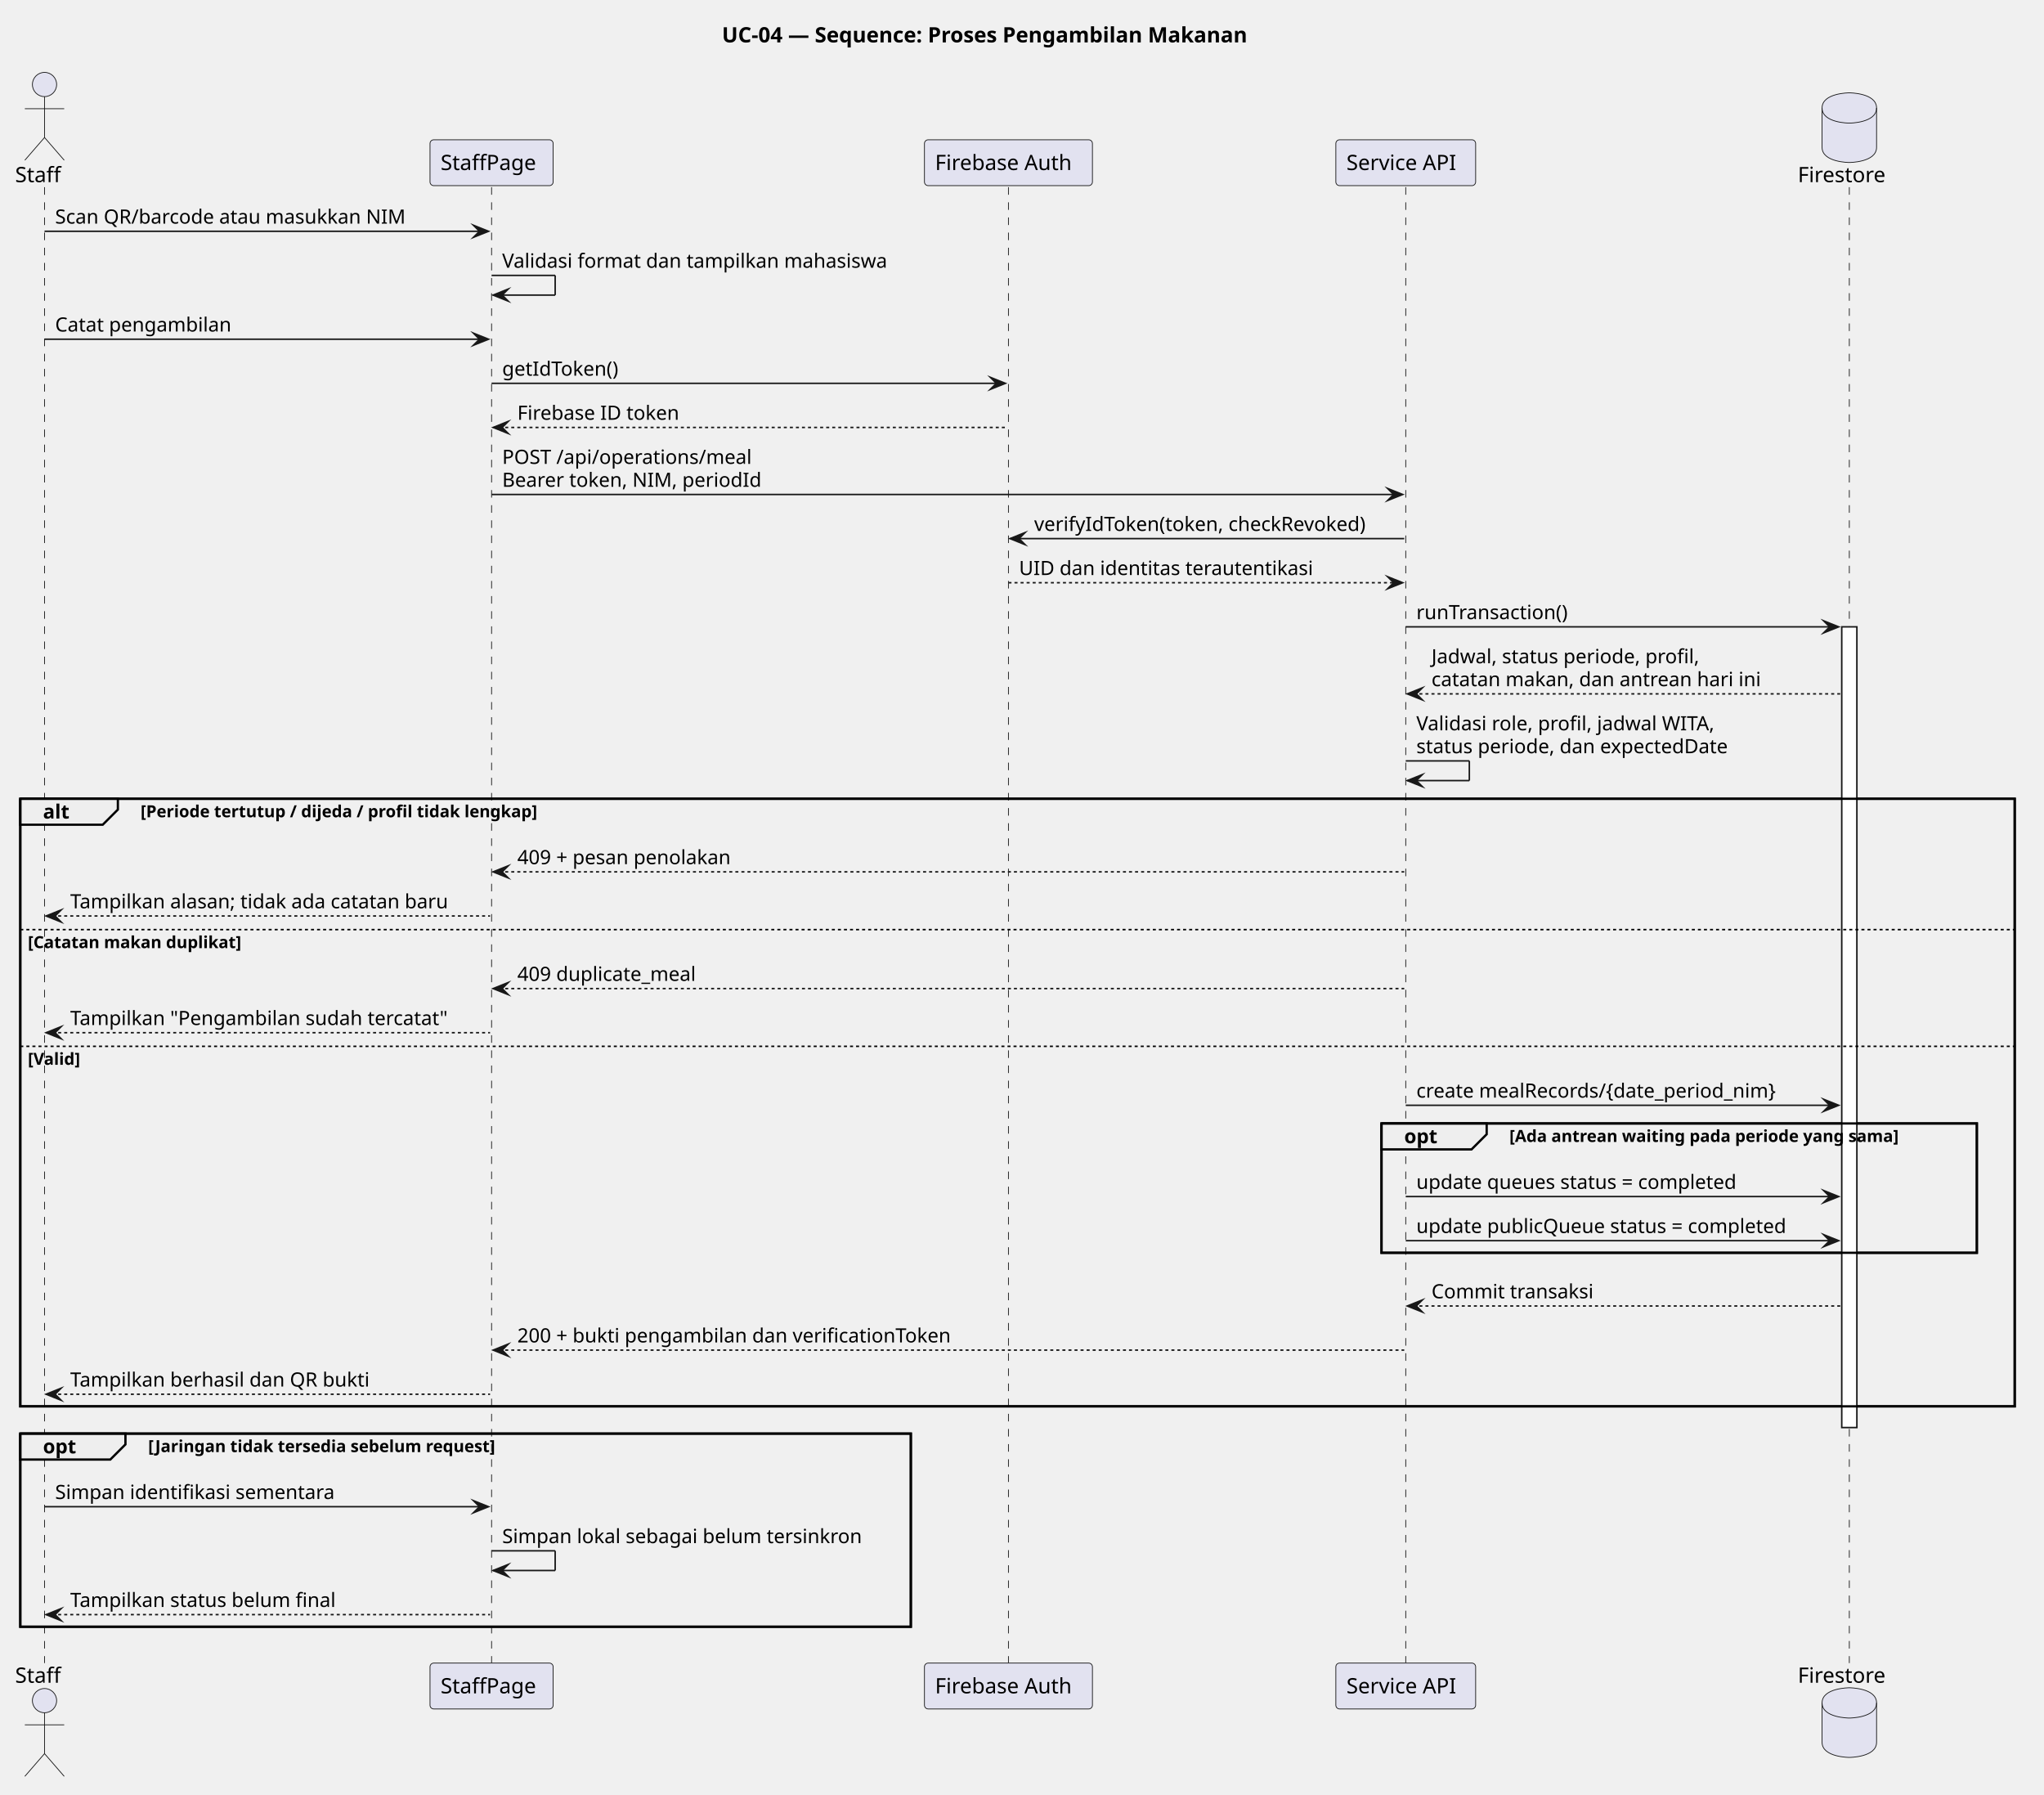
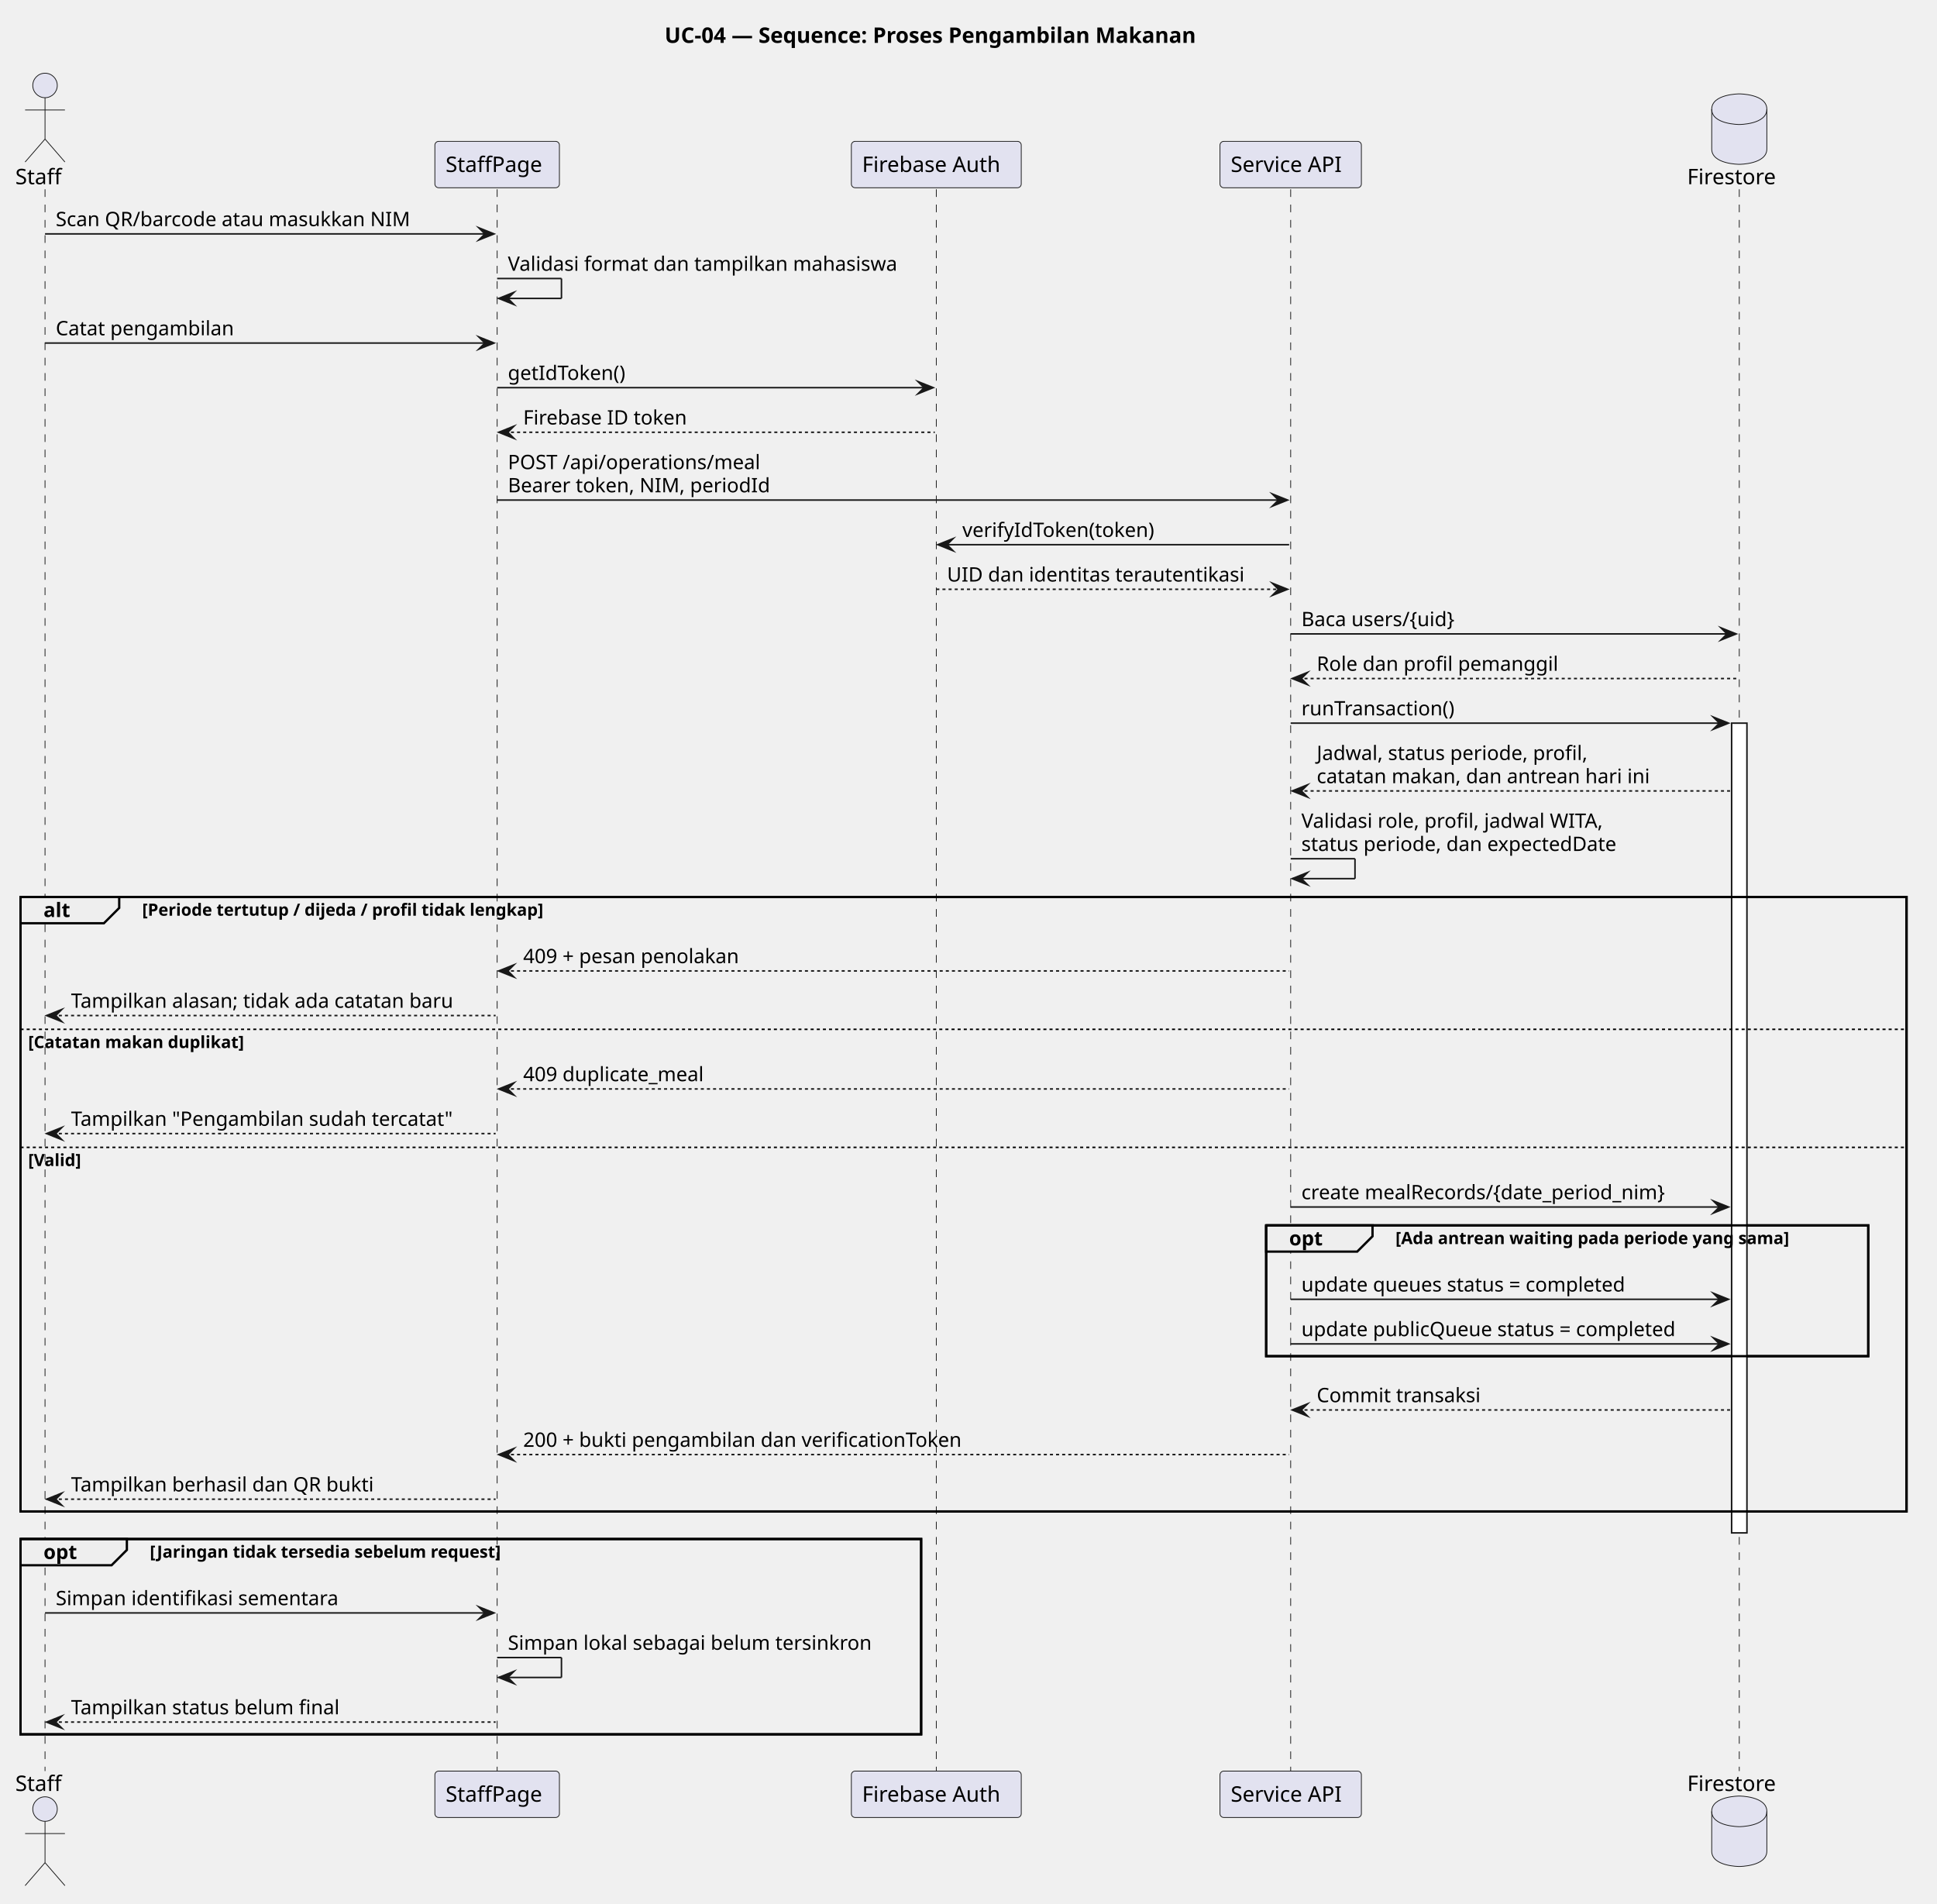
- <svg xmlns="http://www.w3.org/2000/svg" version="1.1" data-diagram-type="SEQUENCE" style="width:1350px;height:1185px;background:#FFFFFF;" width="1350px" height="1185px" viewBox="0 0 1350 1185" zoomAndPan="magnify" preserveAspectRatio="none" contentStyleType="text/css">
+ <svg xmlns="http://www.w3.org/2000/svg" version="1.1" data-diagram-type="SEQUENCE" style="width:1265px;height:1243px;background:#FFFFFF;" width="1265px" height="1243px" viewBox="0 0 1265 1243" zoomAndPan="magnify" preserveAspectRatio="none" contentStyleType="text/css">
  <defs />
  <g font-family="sans-serif" lengthAdjust="spacing">
    <g class="title" data-source-line="1">
-       <text x="476.827" y="27.995" fill="#000" font-size="14" textLength="395.001" font-weight="700">UC-04 — Sequence: Proses Pengambilan Makanan</text>
-     </g>
-     <rect x="13.406" y="527.453" width="1317.249" height="401.203" fill="none" style="stroke:#000;stroke-width:1.5;" />
-     <rect x="912.452" y="741.859" width="393.203" height="85.398" fill="none" style="stroke:#000;stroke-width:1.5;" />
-     <rect x="13.406" y="946.656" width="588.167" height="127.531" fill="none" style="stroke:#000;stroke-width:1.5;" />
+       <text x="434.053" y="27.995" fill="#000" font-size="14" textLength="395.001" font-weight="700">UC-04 — Sequence: Proses Pengambilan Makanan</text>
+     </g>
+     <rect x="13.406" y="585.719" width="1231.702" height="401.203" fill="none" style="stroke:#000;stroke-width:1.5;" />
+     <rect x="826.905" y="800.125" width="393.203" height="85.398" fill="none" style="stroke:#000;stroke-width:1.5;" />
+     <rect x="13.406" y="1004.922" width="588.167" height="127.531" fill="none" style="stroke:#000;stroke-width:1.5;" />
+     <g class="participant-lifeline" data-qualified-name="Staff" data-entity-uid="part1" id="part1-lifeline" data-source-line="3">
+       <g>
+         <rect x="25.906" y="123.594" width="8" height="1032.859" fill="#000" fill-opacity="0" />
+         <line x1="29.406" y1="123.594" x2="29.406" y2="1156.453" style="stroke:#181818;stroke-width:0.5;stroke-dasharray:5,5;" />
+       </g>
+     </g>
+     <g class="participant-lifeline" data-qualified-name="UI" data-entity-uid="part2" id="part2-lifeline" data-source-line="4">
+       <g>
+         <rect x="321.173" y="123.594" width="8" height="1032.859" fill="#000" fill-opacity="0" />
+         <line x1="324.673" y1="123.594" x2="324.673" y2="1156.453" style="stroke:#181818;stroke-width:0.5;stroke-dasharray:5,5;" />
+       </g>
+     </g>
+     <g class="participant-lifeline" data-qualified-name="Auth" data-entity-uid="part3" id="part3-lifeline" data-source-line="5">
+       <g>
+         <rect x="607.977" y="123.594" width="8" height="1032.859" fill="#000" fill-opacity="0" />
+         <line x1="611.477" y1="123.594" x2="611.477" y2="1156.453" style="stroke:#181818;stroke-width:0.5;stroke-dasharray:5,5;" />
+       </g>
+     </g>
+     <g class="participant-lifeline" data-qualified-name="API" data-entity-uid="part4" id="part4-lifeline" data-source-line="6">
+       <g>
+         <rect x="839.405" y="123.594" width="8" height="1032.859" fill="#000" fill-opacity="0" />
+         <line x1="842.905" y1="123.594" x2="842.905" y2="1156.453" style="stroke:#181818;stroke-width:0.5;stroke-dasharray:5,5;" />
+       </g>
+     </g>
+     <g class="participant-lifeline" data-qualified-name="DB" data-entity-uid="part5" id="part5-lifeline" data-source-line="7">
+       <g>
+         <rect x="1132.373" y="123.594" width="8" height="1032.859" fill="#000" fill-opacity="0" />
+         <line x1="1135.873" y1="123.594" x2="1135.873" y2="1156.453" style="stroke:#181818;stroke-width:0.5;stroke-dasharray:5,5;" />
+       </g>
+     </g>
    <g>
-       <rect x="25.906" y="123.594" width="8" height="974.594" fill="#000" fill-opacity="0" />
-       <line x1="29.406" y1="123.594" x2="29.406" y2="1098.188" style="stroke:#181818;stroke-width:0.5;stroke-dasharray:5,5;" />
-     </g>
-     <g>
-       <rect x="321.173" y="123.594" width="8" height="974.594" fill="#000" fill-opacity="0" />
-       <line x1="324.673" y1="123.594" x2="324.673" y2="1098.188" style="stroke:#181818;stroke-width:0.5;stroke-dasharray:5,5;" />
-     </g>
-     <g>
-       <rect x="662.547" y="123.594" width="8" height="974.594" fill="#000" fill-opacity="0" />
-       <line x1="666.047" y1="123.594" x2="666.047" y2="1098.188" style="stroke:#181818;stroke-width:0.5;stroke-dasharray:5,5;" />
-     </g>
-     <g>
-       <rect x="924.952" y="123.594" width="8" height="974.594" fill="#000" fill-opacity="0" />
-       <line x1="928.452" y1="123.594" x2="928.452" y2="1098.188" style="stroke:#181818;stroke-width:0.5;stroke-dasharray:5,5;" />
-     </g>
-     <g>
-       <rect x="1217.919" y="123.594" width="8" height="974.594" fill="#000" fill-opacity="0" />
-       <line x1="1221.419" y1="123.594" x2="1221.419" y2="1098.188" style="stroke:#181818;stroke-width:0.5;stroke-dasharray:5,5;" />
-     </g>
-     <g>
-       <rect x="1216.419" y="413.922" width="10" height="528.734" fill="#FFF" style="stroke:#181818;stroke-width:1;" />
-     </g>
-     <text x="10" y="120.292" fill="#000" font-size="14" textLength="32.813">Staff</text>
-     <ellipse cx="29.406" cy="55.797" rx="8" ry="8" fill="#E2E2F0" style="stroke:#181818;stroke-width:0.5;" />
-     <path d="M29.406,63.797 L29.406,90.797 M16.406,71.797 L42.406,71.797 M29.406,90.797 L16.406,105.797 M29.406,90.797 L42.406,105.797" style="stroke:#181818;stroke-width:0.5;" fill="none" />
-     <rect x="284.006" y="92.297" width="81.334" height="30.297" fill="#E2E2F0" style="stroke:#181818;stroke-width:0.5;" rx="2.5" ry="2.5" />
-     <text x="291.006" y="112.292" fill="#000" font-size="14" textLength="67.334">StaffPage</text>
-     <rect x="610.573" y="92.297" width="110.947" height="30.297" fill="#E2E2F0" style="stroke:#181818;stroke-width:0.5;" rx="2.5" ry="2.5" />
-     <text x="617.573" y="112.292" fill="#000" font-size="14" textLength="96.947">Firebase Auth</text>
-     <rect x="882.282" y="92.297" width="92.34" height="30.297" fill="#E2E2F0" style="stroke:#181818;stroke-width:0.5;" rx="2.5" ry="2.5" />
-     <text x="889.282" y="112.292" fill="#000" font-size="14" textLength="78.34">Service API</text>
-     <text x="1187.405" y="120.292" fill="#000" font-size="14" textLength="62.029">Firestore</text>
-     <path d="M1203.419,71.297 C1203.419,61.297 1221.419,61.297 1221.419,61.297 C1221.419,61.297 1239.419,61.297 1239.419,71.297 L1239.419,97.297 C1239.419,107.297 1221.419,107.297 1221.419,107.297 C1221.419,107.297 1203.419,107.297 1203.419,97.297 L1203.419,71.297" style="stroke:#181818;stroke-width:0.5;" fill="#E2E2F0" />
-     <path d="M1203.419,71.297 C1203.419,81.297 1221.419,81.297 1221.419,81.297 C1221.419,81.297 1239.419,81.297 1239.419,71.297" style="stroke:#181818;stroke-width:0.5;" fill="none" />
-     <text x="10" y="1111.183" fill="#000" font-size="14" textLength="32.813">Staff</text>
-     <ellipse cx="29.406" cy="1122.984" rx="8" ry="8" fill="#E2E2F0" style="stroke:#181818;stroke-width:0.5;" />
-     <path d="M29.406,1130.984 L29.406,1157.984 M16.406,1138.984 L42.406,1138.984 M29.406,1157.984 L16.406,1172.984 M29.406,1157.984 L42.406,1172.984" style="stroke:#181818;stroke-width:0.5;" fill="none" />
-     <rect x="284.006" y="1098.188" width="81.334" height="30.297" fill="#E2E2F0" style="stroke:#181818;stroke-width:0.5;" rx="2.5" ry="2.5" />
-     <text x="291.006" y="1118.183" fill="#000" font-size="14" textLength="67.334">StaffPage</text>
-     <rect x="610.573" y="1098.188" width="110.947" height="30.297" fill="#E2E2F0" style="stroke:#181818;stroke-width:0.5;" rx="2.5" ry="2.5" />
-     <text x="617.573" y="1118.183" fill="#000" font-size="14" textLength="96.947">Firebase Auth</text>
-     <rect x="882.282" y="1098.188" width="92.34" height="30.297" fill="#E2E2F0" style="stroke:#181818;stroke-width:0.5;" rx="2.5" ry="2.5" />
-     <text x="889.282" y="1118.183" fill="#000" font-size="14" textLength="78.34">Service API</text>
-     <text x="1187.405" y="1111.183" fill="#000" font-size="14" textLength="62.029">Firestore</text>
-     <path d="M1203.419,1124.484 C1203.419,1114.484 1221.419,1114.484 1221.419,1114.484 C1221.419,1114.484 1239.419,1114.484 1239.419,1124.484 L1239.419,1150.484 C1239.419,1160.484 1221.419,1160.484 1221.419,1160.484 C1221.419,1160.484 1203.419,1160.484 1203.419,1150.484 L1203.419,1124.484" style="stroke:#181818;stroke-width:0.5;" fill="#E2E2F0" />
-     <path d="M1203.419,1124.484 C1203.419,1134.484 1221.419,1134.484 1221.419,1134.484 C1221.419,1134.484 1239.419,1134.484 1239.419,1124.484" style="stroke:#181818;stroke-width:0.5;" fill="none" />
-     <polygon points="312.673,148.727,322.673,152.727,312.673,156.727,316.673,152.727" fill="#181818" style="stroke:#181818;stroke-width:1;stroke-linejoin:miter;stroke-miterlimit:10;" />
-     <line x1="29.406" y1="152.727" x2="318.673" y2="152.727" style="stroke:#181818;stroke-width:1;" />
-     <text x="36.406" y="147.661" fill="#000" font-size="13" textLength="245.642">Scan QR/barcode atau masukkan NIM</text>
-     <line x1="324.673" y1="181.859" x2="366.673" y2="181.859" style="stroke:#181818;stroke-width:1;" />
-     <line x1="366.673" y1="181.859" x2="366.673" y2="194.859" style="stroke:#181818;stroke-width:1;" />
-     <line x1="325.673" y1="194.859" x2="366.673" y2="194.859" style="stroke:#181818;stroke-width:1;" />
-     <polygon points="335.673,190.859,325.673,194.859,335.673,198.859,331.673,194.859" fill="#181818" style="stroke:#181818;stroke-width:1;stroke-linejoin:miter;stroke-miterlimit:10;" />
-     <text x="331.673" y="176.793" fill="#000" font-size="13" textLength="272.803">Validasi format dan tampilkan mahasiswa</text>
-     <polygon points="312.673,219.992,322.673,223.992,312.673,227.992,316.673,223.992" fill="#181818" style="stroke:#181818;stroke-width:1;stroke-linejoin:miter;stroke-miterlimit:10;" />
-     <line x1="29.406" y1="223.992" x2="318.673" y2="223.992" style="stroke:#181818;stroke-width:1;" />
-     <text x="36.406" y="218.926" fill="#000" font-size="13" textLength="124.389">Catat pengambilan</text>
-     <polygon points="654.047,249.125,664.047,253.125,654.047,257.125,658.047,253.125" fill="#181818" style="stroke:#181818;stroke-width:1;stroke-linejoin:miter;stroke-miterlimit:10;" />
-     <line x1="324.673" y1="253.125" x2="660.047" y2="253.125" style="stroke:#181818;stroke-width:1;" />
-     <text x="331.673" y="248.059" fill="#000" font-size="13" textLength="83.237">getIdToken()</text>
-     <polygon points="335.673,278.258,325.673,282.258,335.673,286.258,331.673,282.258" fill="#181818" style="stroke:#181818;stroke-width:1;stroke-linejoin:miter;stroke-miterlimit:10;" />
-     <line x1="329.673" y1="282.258" x2="665.047" y2="282.258" style="stroke:#181818;stroke-width:1;stroke-dasharray:2,2;" />
-     <text x="341.673" y="277.192" fill="#000" font-size="13" textLength="114.347">Firebase ID token</text>
-     <polygon points="916.452,322.523,926.452,326.523,916.452,330.523,920.452,326.523" fill="#181818" style="stroke:#181818;stroke-width:1;stroke-linejoin:miter;stroke-miterlimit:10;" />
-     <line x1="324.673" y1="326.523" x2="922.452" y2="326.523" style="stroke:#181818;stroke-width:1;" />
-     <text x="331.673" y="306.325" fill="#000" font-size="13" textLength="172.796">POST /api/operations/meal</text>
-     <text x="331.673" y="321.458" fill="#000" font-size="13" textLength="179.321">Bearer token, NIM, periodId</text>
-     <polygon points="677.047,351.656,667.047,355.656,677.047,359.656,673.047,355.656" fill="#181818" style="stroke:#181818;stroke-width:1;stroke-linejoin:miter;stroke-miterlimit:10;" />
-     <line x1="671.047" y1="355.656" x2="927.452" y2="355.656" style="stroke:#181818;stroke-width:1;" />
-     <text x="683.047" y="350.59" fill="#000" font-size="13" textLength="238.405">verifyIdToken(token, checkRevoked)</text>
-     <polygon points="916.452,380.789,926.452,384.789,916.452,388.789,920.452,384.789" fill="#181818" style="stroke:#181818;stroke-width:1;stroke-linejoin:miter;stroke-miterlimit:10;" />
-     <line x1="666.047" y1="384.789" x2="922.452" y2="384.789" style="stroke:#181818;stroke-width:1;stroke-dasharray:2,2;" />
-     <text x="673.047" y="379.723" fill="#000" font-size="13" textLength="207.429">UID dan identitas terautentikasi</text>
-     <polygon points="1204.419,409.922,1214.419,413.922,1204.419,417.922,1208.419,413.922" fill="#181818" style="stroke:#181818;stroke-width:1;stroke-linejoin:miter;stroke-miterlimit:10;" />
-     <line x1="928.452" y1="413.922" x2="1210.419" y2="413.922" style="stroke:#181818;stroke-width:1;" />
-     <text x="935.452" y="408.856" fill="#000" font-size="13" textLength="108.247">runTransaction()</text>
-     <polygon points="939.452,454.188,929.452,458.188,939.452,462.188,935.452,458.188" fill="#181818" style="stroke:#181818;stroke-width:1;stroke-linejoin:miter;stroke-miterlimit:10;" />
-     <line x1="933.452" y1="458.188" x2="1215.419" y2="458.188" style="stroke:#181818;stroke-width:1;stroke-dasharray:2,2;" />
-     <text x="945.452" y="437.989" fill="#000" font-size="13" textLength="189.763">Jadwal, status periode, profil,</text>
-     <text x="945.452" y="453.122" fill="#000" font-size="13" textLength="234.571">catatan makan, dan antrean hari ini</text>
-     <line x1="928.452" y1="502.453" x2="970.452" y2="502.453" style="stroke:#181818;stroke-width:1;" />
-     <line x1="970.452" y1="502.453" x2="970.452" y2="515.453" style="stroke:#181818;stroke-width:1;" />
-     <line x1="929.452" y1="515.453" x2="970.452" y2="515.453" style="stroke:#181818;stroke-width:1;" />
-     <polygon points="939.452,511.453,929.452,515.453,939.452,519.453,935.452,515.453" fill="#181818" style="stroke:#181818;stroke-width:1;stroke-linejoin:miter;stroke-miterlimit:10;" />
-     <text x="935.452" y="482.254" fill="#000" font-size="13" textLength="213.434">Validasi role, profil, jadwal WITA,</text>
-     <text x="935.452" y="497.387" fill="#000" font-size="13" textLength="221.851">status periode, dan expectedDate</text>
-     <path d="M13.406,527.453 L77.849,527.453 L77.849,534.586 L67.849,544.586 L13.406,544.586 L13.406,527.453" style="stroke:#000;stroke-width:1.5;" fill="#EEE" />
-     <rect x="13.406" y="527.453" width="1317.249" height="401.203" fill="none" style="stroke:#000;stroke-width:1.5;" />
-     <text x="28.406" y="540.52" fill="#000" font-size="13" textLength="19.443" font-weight="700">alt</text>
-     <text x="92.849" y="539.664" fill="#000" font-size="11" textLength="297.247" font-weight="700">[Periode tertutup / dijeda / profil tidak lengkap]</text>
-     <polygon points="335.673,571.719,325.673,575.719,335.673,579.719,331.673,575.719" fill="#181818" style="stroke:#181818;stroke-width:1;stroke-linejoin:miter;stroke-miterlimit:10;" />
-     <line x1="329.673" y1="575.719" x2="927.452" y2="575.719" style="stroke:#181818;stroke-width:1;stroke-dasharray:2,2;" />
-     <text x="341.673" y="570.653" fill="#000" font-size="13" textLength="155.086">409 + pesan penolakan</text>
-     <polygon points="40.406,600.852,30.406,604.852,40.406,608.852,36.406,604.852" fill="#181818" style="stroke:#181818;stroke-width:1;stroke-linejoin:miter;stroke-miterlimit:10;" />
-     <line x1="34.406" y1="604.852" x2="323.673" y2="604.852" style="stroke:#181818;stroke-width:1;stroke-dasharray:2,2;" />
-     <text x="46.406" y="599.786" fill="#000" font-size="13" textLength="271.267">Tampilkan alasan; tidak ada catatan baru</text>
-     <line x1="13.406" y1="613.852" x2="1330.655" y2="613.852" style="stroke:#000;stroke-width:1;stroke-dasharray:2,2;" />
-     <text x="18.406" y="626.062" fill="#000" font-size="11" textLength="158.974" font-weight="700">[Catatan makan duplikat]</text>
-     <polygon points="335.673,648.789,325.673,652.789,335.673,656.789,331.673,652.789" fill="#181818" style="stroke:#181818;stroke-width:1;stroke-linejoin:miter;stroke-miterlimit:10;" />
-     <line x1="329.673" y1="652.789" x2="927.452" y2="652.789" style="stroke:#181818;stroke-width:1;stroke-dasharray:2,2;" />
-     <text x="341.673" y="647.723" fill="#000" font-size="13" textLength="127.861">409 duplicate_meal</text>
-     <polygon points="40.406,677.922,30.406,681.922,40.406,685.922,36.406,681.922" fill="#181818" style="stroke:#181818;stroke-width:1;stroke-linejoin:miter;stroke-miterlimit:10;" />
-     <line x1="34.406" y1="681.922" x2="323.673" y2="681.922" style="stroke:#181818;stroke-width:1;stroke-dasharray:2,2;" />
-     <text x="46.406" y="676.856" fill="#000" font-size="13" textLength="267.96">Tampilkan "Pengambilan sudah tercatat"</text>
-     <line x1="13.406" y1="690.922" x2="1330.655" y2="690.922" style="stroke:#000;stroke-width:1;stroke-dasharray:2,2;" />
-     <text x="18.406" y="703.132" fill="#000" font-size="11" textLength="41.406" font-weight="700">[Valid]</text>
-     <polygon points="1204.419,725.859,1214.419,729.859,1204.419,733.859,1208.419,729.859" fill="#181818" style="stroke:#181818;stroke-width:1;stroke-linejoin:miter;stroke-miterlimit:10;" />
-     <line x1="928.452" y1="729.859" x2="1210.419" y2="729.859" style="stroke:#181818;stroke-width:1;" />
-     <text x="935.452" y="724.793" fill="#000" font-size="13" textLength="259.587">create mealRecords/{date_period_nim}</text>
-     <path d="M912.452,741.859 L981.903,741.859 L981.903,748.992 L971.903,758.992 L912.452,758.992 L912.452,741.859" style="stroke:#000;stroke-width:1.5;" fill="#EEE" />
-     <rect x="912.452" y="741.859" width="393.203" height="85.398" fill="none" style="stroke:#000;stroke-width:1.5;" />
-     <text x="927.452" y="754.926" fill="#000" font-size="13" textLength="24.451" font-weight="700">opt</text>
-     <text x="996.903" y="754.07" fill="#000" font-size="11" textLength="292.751" font-weight="700">[Ada antrean waiting pada periode yang sama]</text>
-     <polygon points="1204.419,786.125,1214.419,790.125,1204.419,794.125,1208.419,790.125" fill="#181818" style="stroke:#181818;stroke-width:1;stroke-linejoin:miter;stroke-miterlimit:10;" />
-     <line x1="928.452" y1="790.125" x2="1210.419" y2="790.125" style="stroke:#181818;stroke-width:1;" />
-     <text x="935.452" y="785.059" fill="#000" font-size="13" textLength="229.646">update queues status = completed</text>
-     <polygon points="1204.419,815.258,1214.419,819.258,1204.419,823.258,1208.419,819.258" fill="#181818" style="stroke:#181818;stroke-width:1;stroke-linejoin:miter;stroke-miterlimit:10;" />
-     <line x1="928.452" y1="819.258" x2="1210.419" y2="819.258" style="stroke:#181818;stroke-width:1;" />
-     <text x="935.452" y="814.192" fill="#000" font-size="13" textLength="263.967">update publicQueue status = completed</text>
-     <polygon points="939.452,858.391,929.452,862.391,939.452,866.391,935.452,862.391" fill="#181818" style="stroke:#181818;stroke-width:1;stroke-linejoin:miter;stroke-miterlimit:10;" />
-     <line x1="933.452" y1="862.391" x2="1215.419" y2="862.391" style="stroke:#181818;stroke-width:1;stroke-dasharray:2,2;" />
-     <text x="945.452" y="857.325" fill="#000" font-size="13" textLength="114.499">Commit transaksi</text>
-     <polygon points="335.673,887.523,325.673,891.523,335.673,895.523,331.673,891.523" fill="#181818" style="stroke:#181818;stroke-width:1;stroke-linejoin:miter;stroke-miterlimit:10;" />
-     <line x1="329.673" y1="891.523" x2="927.452" y2="891.523" style="stroke:#181818;stroke-width:1;stroke-dasharray:2,2;" />
-     <text x="341.673" y="886.458" fill="#000" font-size="13" textLength="311.118">200 + bukti pengambilan dan verificationToken</text>
-     <polygon points="40.406,916.656,30.406,920.656,40.406,924.656,36.406,920.656" fill="#181818" style="stroke:#181818;stroke-width:1;stroke-linejoin:miter;stroke-miterlimit:10;" />
-     <line x1="34.406" y1="920.656" x2="323.673" y2="920.656" style="stroke:#181818;stroke-width:1;stroke-dasharray:2,2;" />
-     <text x="46.406" y="915.59" fill="#000" font-size="13" textLength="212.558">Tampilkan berhasil dan QR bukti</text>
-     <path d="M13.406,946.656 L82.857,946.656 L82.857,953.789 L72.857,963.789 L13.406,963.789 L13.406,946.656" style="stroke:#000;stroke-width:1.5;" fill="#EEE" />
-     <rect x="13.406" y="946.656" width="588.167" height="127.531" fill="none" style="stroke:#000;stroke-width:1.5;" />
-     <text x="28.406" y="959.723" fill="#000" font-size="13" textLength="24.451" font-weight="700">opt</text>
-     <text x="97.857" y="958.867" fill="#000" font-size="11" textLength="260.165" font-weight="700">[Jaringan tidak tersedia sebelum request]</text>
-     <polygon points="312.673,990.922,322.673,994.922,312.673,998.922,316.673,994.922" fill="#181818" style="stroke:#181818;stroke-width:1;stroke-linejoin:miter;stroke-miterlimit:10;" />
-     <line x1="29.406" y1="994.922" x2="318.673" y2="994.922" style="stroke:#181818;stroke-width:1;" />
-     <text x="36.406" y="989.856" fill="#000" font-size="13" textLength="198.174">Simpan identifikasi sementara</text>
-     <line x1="324.673" y1="1024.055" x2="366.673" y2="1024.055" style="stroke:#181818;stroke-width:1;" />
-     <line x1="366.673" y1="1024.055" x2="366.673" y2="1037.055" style="stroke:#181818;stroke-width:1;" />
-     <line x1="325.673" y1="1037.055" x2="366.673" y2="1037.055" style="stroke:#181818;stroke-width:1;" />
-     <polygon points="335.673,1033.055,325.673,1037.055,335.673,1041.055,331.673,1037.055" fill="#181818" style="stroke:#181818;stroke-width:1;stroke-linejoin:miter;stroke-miterlimit:10;" />
-     <text x="331.673" y="1018.989" fill="#000" font-size="13" textLength="253.9">Simpan lokal sebagai belum tersinkron</text>
-     <polygon points="40.406,1062.188,30.406,1066.188,40.406,1070.188,36.406,1066.188" fill="#181818" style="stroke:#181818;stroke-width:1;stroke-linejoin:miter;stroke-miterlimit:10;" />
-     <line x1="34.406" y1="1066.188" x2="323.673" y2="1066.188" style="stroke:#181818;stroke-width:1;stroke-dasharray:2,2;" />
-     <text x="46.406" y="1061.122" fill="#000" font-size="13" textLength="188.894">Tampilkan status belum final</text>
+       <rect x="1130.873" y="472.188" width="10" height="528.734" fill="#FFF" style="stroke:#181818;stroke-width:1;" />
+     </g>
+     <g class="participant participant-head" data-qualified-name="Staff" data-entity-uid="part1" id="part1-head" data-source-line="3">
+       <text x="10" y="120.292" fill="#000" font-size="14" textLength="32.813">Staff</text>
+       <ellipse cx="29.406" cy="55.797" rx="8" ry="8" fill="#E2E2F0" style="stroke:#181818;stroke-width:0.5;" />
+       <path d="M29.406,63.797 L29.406,90.797 M16.406,71.797 L42.406,71.797 M29.406,90.797 L16.406,105.797 M29.406,90.797 L42.406,105.797" style="stroke:#181818;stroke-width:0.5;" fill="none" />
+     </g>
+     <g class="participant participant-head" data-qualified-name="UI" data-entity-uid="part2" id="part2-head" data-source-line="4">
+       <rect x="284.006" y="92.297" width="81.334" height="30.297" fill="#E2E2F0" style="stroke:#181818;stroke-width:0.5;" rx="2.5" ry="2.5" />
+       <text x="291.006" y="112.292" fill="#000" font-size="14" textLength="67.334">StaffPage</text>
+     </g>
+     <g class="participant participant-head" data-qualified-name="Auth" data-entity-uid="part3" id="part3-head" data-source-line="5">
+       <rect x="556.003" y="92.297" width="110.947" height="30.297" fill="#E2E2F0" style="stroke:#181818;stroke-width:0.5;" rx="2.5" ry="2.5" />
+       <text x="563.003" y="112.292" fill="#000" font-size="14" textLength="96.947">Firebase Auth</text>
+     </g>
+     <g class="participant participant-head" data-qualified-name="API" data-entity-uid="part4" id="part4-head" data-source-line="6">
+       <rect x="796.735" y="92.297" width="92.34" height="30.297" fill="#E2E2F0" style="stroke:#181818;stroke-width:0.5;" rx="2.5" ry="2.5" />
+       <text x="803.735" y="112.292" fill="#000" font-size="14" textLength="78.34">Service API</text>
+     </g>
+     <g class="participant participant-head" data-qualified-name="DB" data-entity-uid="part5" id="part5-head" data-source-line="7">
+       <text x="1101.858" y="120.292" fill="#000" font-size="14" textLength="62.029">Firestore</text>
+       <path d="M1117.873,71.297 C1117.873,61.297 1135.873,61.297 1135.873,61.297 C1135.873,61.297 1153.873,61.297 1153.873,71.297 L1153.873,97.297 C1153.873,107.297 1135.873,107.297 1135.873,107.297 C1135.873,107.297 1117.873,107.297 1117.873,97.297 L1117.873,71.297" style="stroke:#181818;stroke-width:0.5;" fill="#E2E2F0" />
+       <path d="M1117.873,71.297 C1117.873,81.297 1135.873,81.297 1135.873,81.297 C1135.873,81.297 1153.873,81.297 1153.873,71.297" style="stroke:#181818;stroke-width:0.5;" fill="none" />
+     </g>
+     <g class="participant participant-tail" data-qualified-name="Staff" data-entity-uid="part1" id="part1-tail" data-source-line="3">
+       <text x="10" y="1169.448" fill="#000" font-size="14" textLength="32.813">Staff</text>
+       <ellipse cx="29.406" cy="1181.25" rx="8" ry="8" fill="#E2E2F0" style="stroke:#181818;stroke-width:0.5;" />
+       <path d="M29.406,1189.25 L29.406,1216.25 M16.406,1197.25 L42.406,1197.25 M29.406,1216.25 L16.406,1231.25 M29.406,1216.25 L42.406,1231.25" style="stroke:#181818;stroke-width:0.5;" fill="none" />
+     </g>
+     <g class="participant participant-tail" data-qualified-name="UI" data-entity-uid="part2" id="part2-tail" data-source-line="4">
+       <rect x="284.006" y="1156.453" width="81.334" height="30.297" fill="#E2E2F0" style="stroke:#181818;stroke-width:0.5;" rx="2.5" ry="2.5" />
+       <text x="291.006" y="1176.448" fill="#000" font-size="14" textLength="67.334">StaffPage</text>
+     </g>
+     <g class="participant participant-tail" data-qualified-name="Auth" data-entity-uid="part3" id="part3-tail" data-source-line="5">
+       <rect x="556.003" y="1156.453" width="110.947" height="30.297" fill="#E2E2F0" style="stroke:#181818;stroke-width:0.5;" rx="2.5" ry="2.5" />
+       <text x="563.003" y="1176.448" fill="#000" font-size="14" textLength="96.947">Firebase Auth</text>
+     </g>
+     <g class="participant participant-tail" data-qualified-name="API" data-entity-uid="part4" id="part4-tail" data-source-line="6">
+       <rect x="796.735" y="1156.453" width="92.34" height="30.297" fill="#E2E2F0" style="stroke:#181818;stroke-width:0.5;" rx="2.5" ry="2.5" />
+       <text x="803.735" y="1176.448" fill="#000" font-size="14" textLength="78.34">Service API</text>
+     </g>
+     <g class="participant participant-tail" data-qualified-name="DB" data-entity-uid="part5" id="part5-tail" data-source-line="7">
+       <text x="1101.858" y="1169.448" fill="#000" font-size="14" textLength="62.029">Firestore</text>
+       <path d="M1117.873,1182.75 C1117.873,1172.75 1135.873,1172.75 1135.873,1172.75 C1135.873,1172.75 1153.873,1172.75 1153.873,1182.75 L1153.873,1208.75 C1153.873,1218.75 1135.873,1218.75 1135.873,1218.75 C1135.873,1218.75 1117.873,1218.75 1117.873,1208.75 L1117.873,1182.75" style="stroke:#181818;stroke-width:0.5;" fill="#E2E2F0" />
+       <path d="M1117.873,1182.75 C1117.873,1192.75 1135.873,1192.75 1135.873,1192.75 C1135.873,1192.75 1153.873,1192.75 1153.873,1182.75" style="stroke:#181818;stroke-width:0.5;" fill="none" />
+     </g>
+     <g class="message" data-entity-1="part1" data-entity-2="part2" id="msg1" data-source-line="9">
+       <polygon points="312.673,148.727,322.673,152.727,312.673,156.727,316.673,152.727" fill="#181818" style="stroke:#181818;stroke-width:1;stroke-linejoin:miter;stroke-miterlimit:10;" />
+       <line x1="29.406" y1="152.727" x2="318.673" y2="152.727" style="stroke:#181818;stroke-width:1;" />
+       <text x="36.406" y="147.661" fill="#000" font-size="13" textLength="245.642">Scan QR/barcode atau masukkan NIM</text>
+     </g>
+     <g class="message" data-entity-1="part2" data-entity-2="part2" id="msg2" data-source-line="10">
+       <line x1="324.673" y1="181.859" x2="366.673" y2="181.859" style="stroke:#181818;stroke-width:1;" />
+       <line x1="366.673" y1="181.859" x2="366.673" y2="194.859" style="stroke:#181818;stroke-width:1;" />
+       <line x1="325.673" y1="194.859" x2="366.673" y2="194.859" style="stroke:#181818;stroke-width:1;" />
+       <polygon points="335.673,190.859,325.673,194.859,335.673,198.859,331.673,194.859" fill="#181818" style="stroke:#181818;stroke-width:1;stroke-linejoin:miter;stroke-miterlimit:10;" />
+       <text x="331.673" y="176.793" fill="#000" font-size="13" textLength="272.803">Validasi format dan tampilkan mahasiswa</text>
+     </g>
+     <g class="message" data-entity-1="part1" data-entity-2="part2" id="msg3" data-source-line="11">
+       <polygon points="312.673,219.992,322.673,223.992,312.673,227.992,316.673,223.992" fill="#181818" style="stroke:#181818;stroke-width:1;stroke-linejoin:miter;stroke-miterlimit:10;" />
+       <line x1="29.406" y1="223.992" x2="318.673" y2="223.992" style="stroke:#181818;stroke-width:1;" />
+       <text x="36.406" y="218.926" fill="#000" font-size="13" textLength="124.389">Catat pengambilan</text>
+     </g>
+     <g class="message" data-entity-1="part2" data-entity-2="part3" id="msg4" data-source-line="12">
+       <polygon points="599.477,249.125,609.477,253.125,599.477,257.125,603.477,253.125" fill="#181818" style="stroke:#181818;stroke-width:1;stroke-linejoin:miter;stroke-miterlimit:10;" />
+       <line x1="324.673" y1="253.125" x2="605.477" y2="253.125" style="stroke:#181818;stroke-width:1;" />
+       <text x="331.673" y="248.059" fill="#000" font-size="13" textLength="83.237">getIdToken()</text>
+     </g>
+     <g class="message" data-entity-1="part3" data-entity-2="part2" id="msg5" data-source-line="13">
+       <polygon points="335.673,278.258,325.673,282.258,335.673,286.258,331.673,282.258" fill="#181818" style="stroke:#181818;stroke-width:1;stroke-linejoin:miter;stroke-miterlimit:10;" />
+       <line x1="329.673" y1="282.258" x2="610.477" y2="282.258" style="stroke:#181818;stroke-width:1;stroke-dasharray:2,2;" />
+       <text x="341.673" y="277.192" fill="#000" font-size="13" textLength="114.347">Firebase ID token</text>
+     </g>
+     <g class="message" data-entity-1="part2" data-entity-2="part4" id="msg6" data-source-line="14">
+       <polygon points="830.905,322.523,840.905,326.523,830.905,330.523,834.905,326.523" fill="#181818" style="stroke:#181818;stroke-width:1;stroke-linejoin:miter;stroke-miterlimit:10;" />
+       <line x1="324.673" y1="326.523" x2="836.905" y2="326.523" style="stroke:#181818;stroke-width:1;" />
+       <text x="331.673" y="306.325" fill="#000" font-size="13" textLength="172.796">POST /api/operations/meal</text>
+       <text x="331.673" y="321.458" fill="#000" font-size="13" textLength="179.321">Bearer token, NIM, periodId</text>
+     </g>
+     <g class="message" data-entity-1="part4" data-entity-2="part3" id="msg7" data-source-line="15">
+       <polygon points="622.477,351.656,612.477,355.656,622.477,359.656,618.477,355.656" fill="#181818" style="stroke:#181818;stroke-width:1;stroke-linejoin:miter;stroke-miterlimit:10;" />
+       <line x1="616.477" y1="355.656" x2="841.905" y2="355.656" style="stroke:#181818;stroke-width:1;" />
+       <text x="628.477" y="350.59" fill="#000" font-size="13" textLength="135.624">verifyIdToken(token)</text>
+     </g>
+     <g class="message" data-entity-1="part3" data-entity-2="part4" id="msg8" data-source-line="16">
+       <polygon points="830.905,380.789,840.905,384.789,830.905,388.789,834.905,384.789" fill="#181818" style="stroke:#181818;stroke-width:1;stroke-linejoin:miter;stroke-miterlimit:10;" />
+       <line x1="611.477" y1="384.789" x2="836.905" y2="384.789" style="stroke:#181818;stroke-width:1;stroke-dasharray:2,2;" />
+       <text x="618.477" y="379.723" fill="#000" font-size="13" textLength="207.429">UID dan identitas terautentikasi</text>
+     </g>
+     <g class="message" data-entity-1="part4" data-entity-2="part5" id="msg9" data-source-line="17">
+       <polygon points="1123.873,409.922,1133.873,413.922,1123.873,417.922,1127.873,413.922" fill="#181818" style="stroke:#181818;stroke-width:1;stroke-linejoin:miter;stroke-miterlimit:10;" />
+       <line x1="842.905" y1="413.922" x2="1129.873" y2="413.922" style="stroke:#181818;stroke-width:1;" />
+       <text x="849.905" y="408.856" fill="#000" font-size="13" textLength="112.284">Baca users/{uid}</text>
+     </g>
+     <g class="message" data-entity-1="part5" data-entity-2="part4" id="msg10" data-source-line="18">
+       <polygon points="853.905,439.055,843.905,443.055,853.905,447.055,849.905,443.055" fill="#181818" style="stroke:#181818;stroke-width:1;stroke-linejoin:miter;stroke-miterlimit:10;" />
+       <line x1="847.905" y1="443.055" x2="1134.873" y2="443.055" style="stroke:#181818;stroke-width:1;stroke-dasharray:2,2;" />
+       <text x="859.905" y="437.989" fill="#000" font-size="13" textLength="167.648">Role dan profil pemanggil</text>
+     </g>
+     <g class="message" data-entity-1="part4" data-entity-2="part5" id="msg11" data-source-line="19">
+       <polygon points="1118.873,468.188,1128.873,472.188,1118.873,476.188,1122.873,472.188" fill="#181818" style="stroke:#181818;stroke-width:1;stroke-linejoin:miter;stroke-miterlimit:10;" />
+       <line x1="842.905" y1="472.188" x2="1124.873" y2="472.188" style="stroke:#181818;stroke-width:1;" />
+       <text x="849.905" y="467.122" fill="#000" font-size="13" textLength="108.247">runTransaction()</text>
+     </g>
+     <g class="message" data-entity-1="part5" data-entity-2="part4" id="msg12" data-source-line="21">
+       <polygon points="853.905,512.453,843.905,516.453,853.905,520.453,849.905,516.453" fill="#181818" style="stroke:#181818;stroke-width:1;stroke-linejoin:miter;stroke-miterlimit:10;" />
+       <line x1="847.905" y1="516.453" x2="1129.873" y2="516.453" style="stroke:#181818;stroke-width:1;stroke-dasharray:2,2;" />
+       <text x="859.905" y="496.254" fill="#000" font-size="13" textLength="189.763">Jadwal, status periode, profil,</text>
+       <text x="859.905" y="511.387" fill="#000" font-size="13" textLength="234.571">catatan makan, dan antrean hari ini</text>
+     </g>
+     <g class="message" data-entity-1="part4" data-entity-2="part4" id="msg13" data-source-line="22">
+       <line x1="842.905" y1="560.719" x2="884.905" y2="560.719" style="stroke:#181818;stroke-width:1;" />
+       <line x1="884.905" y1="560.719" x2="884.905" y2="573.719" style="stroke:#181818;stroke-width:1;" />
+       <line x1="843.905" y1="573.719" x2="884.905" y2="573.719" style="stroke:#181818;stroke-width:1;" />
+       <polygon points="853.905,569.719,843.905,573.719,853.905,577.719,849.905,573.719" fill="#181818" style="stroke:#181818;stroke-width:1;stroke-linejoin:miter;stroke-miterlimit:10;" />
+       <text x="849.905" y="540.52" fill="#000" font-size="13" textLength="213.434">Validasi role, profil, jadwal WITA,</text>
+       <text x="849.905" y="555.653" fill="#000" font-size="13" textLength="221.851">status periode, dan expectedDate</text>
+     </g>
+     <path d="M13.406,585.719 L77.849,585.719 L77.849,592.852 L67.849,602.852 L13.406,602.852 L13.406,585.719" style="stroke:#000;stroke-width:1.5;" fill="#EEE" />
+     <rect x="13.406" y="585.719" width="1231.702" height="401.203" fill="none" style="stroke:#000;stroke-width:1.5;" />
+     <text x="28.406" y="598.786" fill="#000" font-size="13" textLength="19.443" font-weight="700">alt</text>
+     <text x="92.849" y="597.929" fill="#000" font-size="11" textLength="297.247" font-weight="700">[Periode tertutup / dijeda / profil tidak lengkap]</text>
+     <g class="message" data-entity-1="part4" data-entity-2="part2" id="msg14" data-source-line="25">
+       <polygon points="335.673,629.984,325.673,633.984,335.673,637.984,331.673,633.984" fill="#181818" style="stroke:#181818;stroke-width:1;stroke-linejoin:miter;stroke-miterlimit:10;" />
+       <line x1="329.673" y1="633.984" x2="841.905" y2="633.984" style="stroke:#181818;stroke-width:1;stroke-dasharray:2,2;" />
+       <text x="341.673" y="628.918" fill="#000" font-size="13" textLength="155.086">409 + pesan penolakan</text>
+     </g>
+     <g class="message" data-entity-1="part2" data-entity-2="part1" id="msg15" data-source-line="26">
+       <polygon points="40.406,659.117,30.406,663.117,40.406,667.117,36.406,663.117" fill="#181818" style="stroke:#181818;stroke-width:1;stroke-linejoin:miter;stroke-miterlimit:10;" />
+       <line x1="34.406" y1="663.117" x2="323.673" y2="663.117" style="stroke:#181818;stroke-width:1;stroke-dasharray:2,2;" />
+       <text x="46.406" y="658.051" fill="#000" font-size="13" textLength="271.267">Tampilkan alasan; tidak ada catatan baru</text>
+     </g>
+     <line x1="13.406" y1="672.117" x2="1245.108" y2="672.117" style="stroke:#000;stroke-width:1;stroke-dasharray:2,2;" />
+     <text x="18.406" y="684.328" fill="#000" font-size="11" textLength="158.974" font-weight="700">[Catatan makan duplikat]</text>
+     <g class="message" data-entity-1="part4" data-entity-2="part2" id="msg16" data-source-line="28">
+       <polygon points="335.673,707.055,325.673,711.055,335.673,715.055,331.673,711.055" fill="#181818" style="stroke:#181818;stroke-width:1;stroke-linejoin:miter;stroke-miterlimit:10;" />
+       <line x1="329.673" y1="711.055" x2="841.905" y2="711.055" style="stroke:#181818;stroke-width:1;stroke-dasharray:2,2;" />
+       <text x="341.673" y="705.989" fill="#000" font-size="13" textLength="127.861">409 duplicate_meal</text>
+     </g>
+     <g class="message" data-entity-1="part2" data-entity-2="part1" id="msg17" data-source-line="29">
+       <polygon points="40.406,736.188,30.406,740.188,40.406,744.188,36.406,740.188" fill="#181818" style="stroke:#181818;stroke-width:1;stroke-linejoin:miter;stroke-miterlimit:10;" />
+       <line x1="34.406" y1="740.188" x2="323.673" y2="740.188" style="stroke:#181818;stroke-width:1;stroke-dasharray:2,2;" />
+       <text x="46.406" y="735.122" fill="#000" font-size="13" textLength="267.96">Tampilkan "Pengambilan sudah tercatat"</text>
+     </g>
+     <line x1="13.406" y1="749.188" x2="1245.108" y2="749.188" style="stroke:#000;stroke-width:1;stroke-dasharray:2,2;" />
+     <text x="18.406" y="761.398" fill="#000" font-size="11" textLength="41.406" font-weight="700">[Valid]</text>
+     <g class="message" data-entity-1="part4" data-entity-2="part5" id="msg18" data-source-line="31">
+       <polygon points="1118.873,784.125,1128.873,788.125,1118.873,792.125,1122.873,788.125" fill="#181818" style="stroke:#181818;stroke-width:1;stroke-linejoin:miter;stroke-miterlimit:10;" />
+       <line x1="842.905" y1="788.125" x2="1124.873" y2="788.125" style="stroke:#181818;stroke-width:1;" />
+       <text x="849.905" y="783.059" fill="#000" font-size="13" textLength="259.587">create mealRecords/{date_period_nim}</text>
+     </g>
+     <path d="M826.905,800.125 L896.356,800.125 L896.356,807.258 L886.356,817.258 L826.905,817.258 L826.905,800.125" style="stroke:#000;stroke-width:1.5;" fill="#EEE" />
+     <rect x="826.905" y="800.125" width="393.203" height="85.398" fill="none" style="stroke:#000;stroke-width:1.5;" />
+     <text x="841.905" y="813.192" fill="#000" font-size="13" textLength="24.451" font-weight="700">opt</text>
+     <text x="911.356" y="812.335" fill="#000" font-size="11" textLength="292.751" font-weight="700">[Ada antrean waiting pada periode yang sama]</text>
+     <g class="message" data-entity-1="part4" data-entity-2="part5" id="msg19" data-source-line="33">
+       <polygon points="1118.873,844.391,1128.873,848.391,1118.873,852.391,1122.873,848.391" fill="#181818" style="stroke:#181818;stroke-width:1;stroke-linejoin:miter;stroke-miterlimit:10;" />
+       <line x1="842.905" y1="848.391" x2="1124.873" y2="848.391" style="stroke:#181818;stroke-width:1;" />
+       <text x="849.905" y="843.325" fill="#000" font-size="13" textLength="229.646">update queues status = completed</text>
+     </g>
+     <g class="message" data-entity-1="part4" data-entity-2="part5" id="msg20" data-source-line="34">
+       <polygon points="1118.873,873.523,1128.873,877.523,1118.873,881.523,1122.873,877.523" fill="#181818" style="stroke:#181818;stroke-width:1;stroke-linejoin:miter;stroke-miterlimit:10;" />
+       <line x1="842.905" y1="877.523" x2="1124.873" y2="877.523" style="stroke:#181818;stroke-width:1;" />
+       <text x="849.905" y="872.458" fill="#000" font-size="13" textLength="263.967">update publicQueue status = completed</text>
+     </g>
+     <g class="message" data-entity-1="part5" data-entity-2="part4" id="msg21" data-source-line="36">
+       <polygon points="853.905,916.656,843.905,920.656,853.905,924.656,849.905,920.656" fill="#181818" style="stroke:#181818;stroke-width:1;stroke-linejoin:miter;stroke-miterlimit:10;" />
+       <line x1="847.905" y1="920.656" x2="1129.873" y2="920.656" style="stroke:#181818;stroke-width:1;stroke-dasharray:2,2;" />
+       <text x="859.905" y="915.59" fill="#000" font-size="13" textLength="114.499">Commit transaksi</text>
+     </g>
+     <g class="message" data-entity-1="part4" data-entity-2="part2" id="msg22" data-source-line="37">
+       <polygon points="335.673,945.789,325.673,949.789,335.673,953.789,331.673,949.789" fill="#181818" style="stroke:#181818;stroke-width:1;stroke-linejoin:miter;stroke-miterlimit:10;" />
+       <line x1="329.673" y1="949.789" x2="841.905" y2="949.789" style="stroke:#181818;stroke-width:1;stroke-dasharray:2,2;" />
+       <text x="341.673" y="944.723" fill="#000" font-size="13" textLength="311.118">200 + bukti pengambilan dan verificationToken</text>
+     </g>
+     <g class="message" data-entity-1="part2" data-entity-2="part1" id="msg23" data-source-line="38">
+       <polygon points="40.406,974.922,30.406,978.922,40.406,982.922,36.406,978.922" fill="#181818" style="stroke:#181818;stroke-width:1;stroke-linejoin:miter;stroke-miterlimit:10;" />
+       <line x1="34.406" y1="978.922" x2="323.673" y2="978.922" style="stroke:#181818;stroke-width:1;stroke-dasharray:2,2;" />
+       <text x="46.406" y="973.856" fill="#000" font-size="13" textLength="212.558">Tampilkan berhasil dan QR bukti</text>
+     </g>
+     <path d="M13.406,1004.922 L82.857,1004.922 L82.857,1012.055 L72.857,1022.055 L13.406,1022.055 L13.406,1004.922" style="stroke:#000;stroke-width:1.5;" fill="#EEE" />
+     <rect x="13.406" y="1004.922" width="588.167" height="127.531" fill="none" style="stroke:#000;stroke-width:1.5;" />
+     <text x="28.406" y="1017.989" fill="#000" font-size="13" textLength="24.451" font-weight="700">opt</text>
+     <text x="97.857" y="1017.132" fill="#000" font-size="11" textLength="260.165" font-weight="700">[Jaringan tidak tersedia sebelum request]</text>
+     <g class="message" data-entity-1="part1" data-entity-2="part2" id="msg24" data-source-line="43">
+       <polygon points="312.673,1049.188,322.673,1053.188,312.673,1057.188,316.673,1053.188" fill="#181818" style="stroke:#181818;stroke-width:1;stroke-linejoin:miter;stroke-miterlimit:10;" />
+       <line x1="29.406" y1="1053.188" x2="318.673" y2="1053.188" style="stroke:#181818;stroke-width:1;" />
+       <text x="36.406" y="1048.122" fill="#000" font-size="13" textLength="198.174">Simpan identifikasi sementara</text>
+     </g>
+     <g class="message" data-entity-1="part2" data-entity-2="part2" id="msg25" data-source-line="44">
+       <line x1="324.673" y1="1082.32" x2="366.673" y2="1082.32" style="stroke:#181818;stroke-width:1;" />
+       <line x1="366.673" y1="1082.32" x2="366.673" y2="1095.32" style="stroke:#181818;stroke-width:1;" />
+       <line x1="325.673" y1="1095.32" x2="366.673" y2="1095.32" style="stroke:#181818;stroke-width:1;" />
+       <polygon points="335.673,1091.32,325.673,1095.32,335.673,1099.32,331.673,1095.32" fill="#181818" style="stroke:#181818;stroke-width:1;stroke-linejoin:miter;stroke-miterlimit:10;" />
+       <text x="331.673" y="1077.254" fill="#000" font-size="13" textLength="253.9">Simpan lokal sebagai belum tersinkron</text>
+     </g>
+     <g class="message" data-entity-1="part2" data-entity-2="part1" id="msg26" data-source-line="45">
+       <polygon points="40.406,1120.453,30.406,1124.453,40.406,1128.453,36.406,1124.453" fill="#181818" style="stroke:#181818;stroke-width:1;stroke-linejoin:miter;stroke-miterlimit:10;" />
+       <line x1="34.406" y1="1124.453" x2="323.673" y2="1124.453" style="stroke:#181818;stroke-width:1;stroke-dasharray:2,2;" />
+       <text x="46.406" y="1119.387" fill="#000" font-size="13" textLength="188.894">Tampilkan status belum final</text>
+     </g>
  </g>
</svg>
